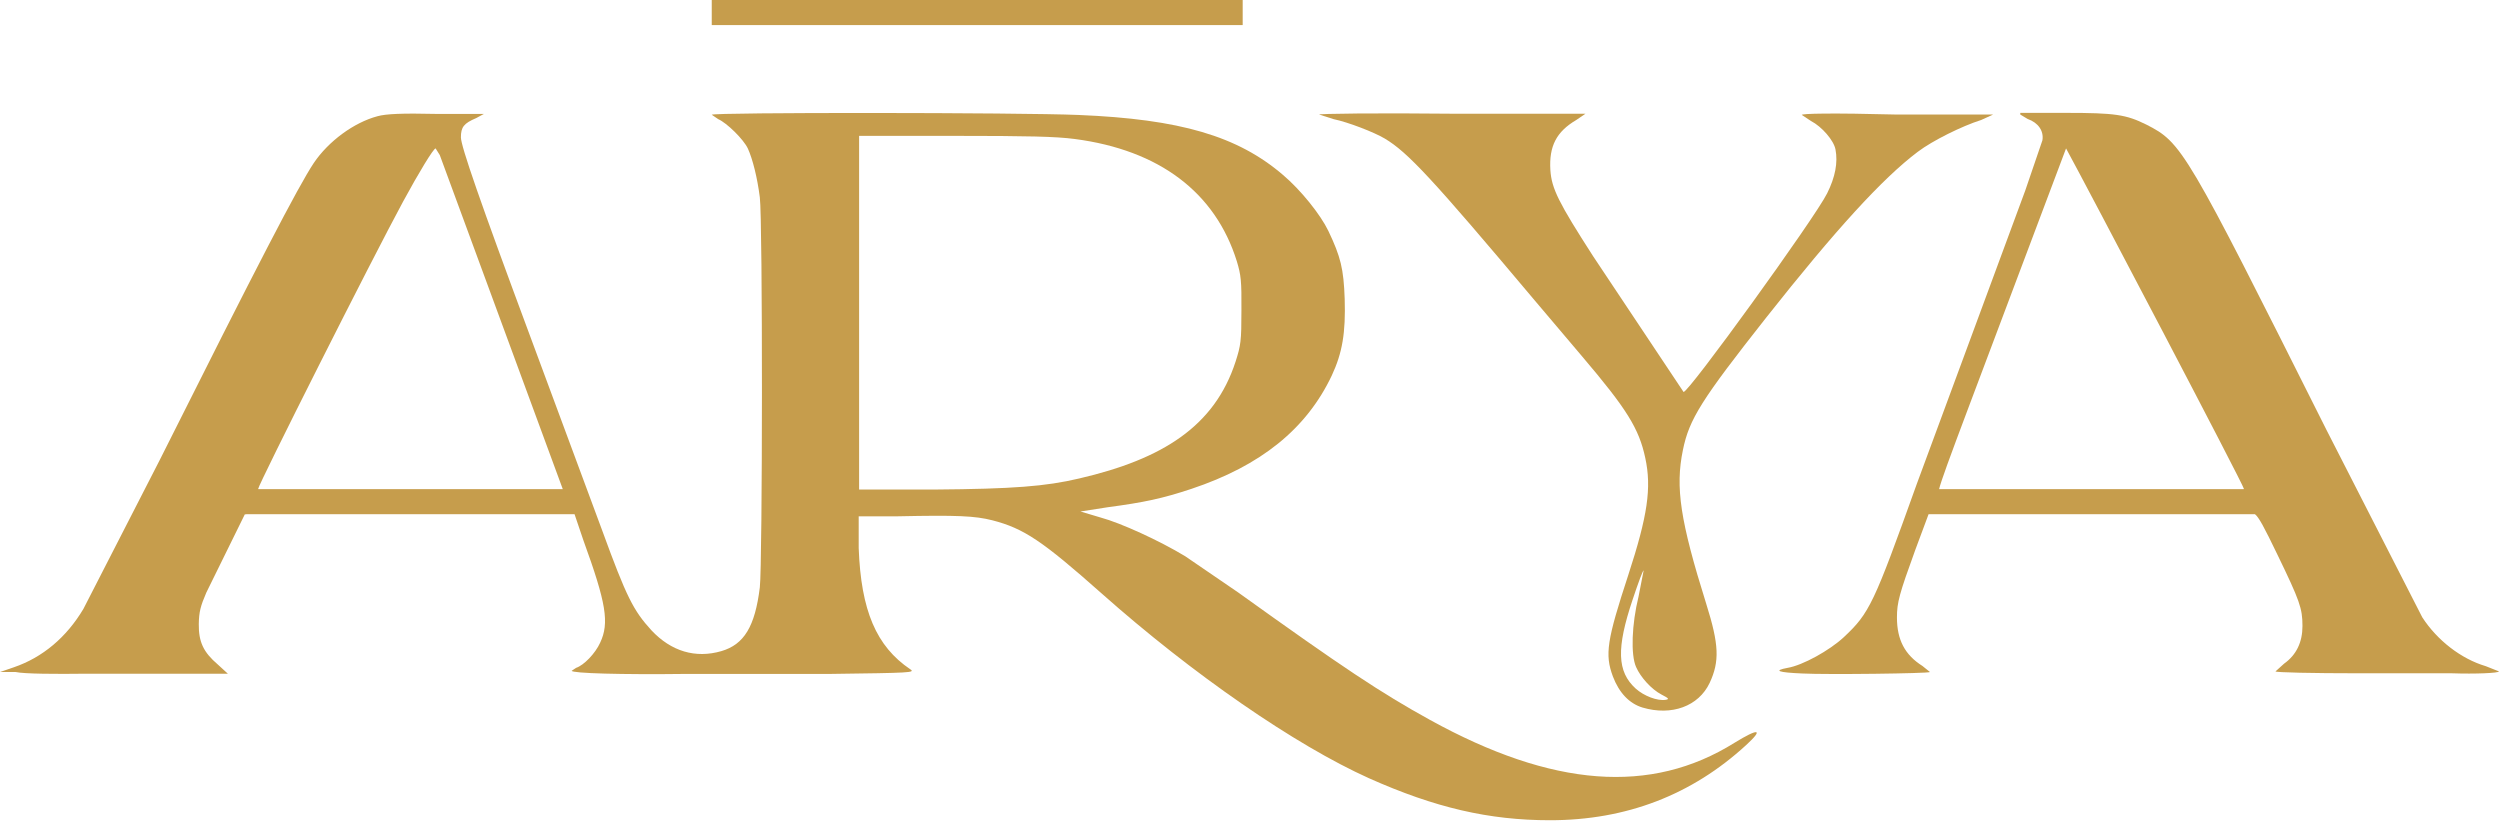
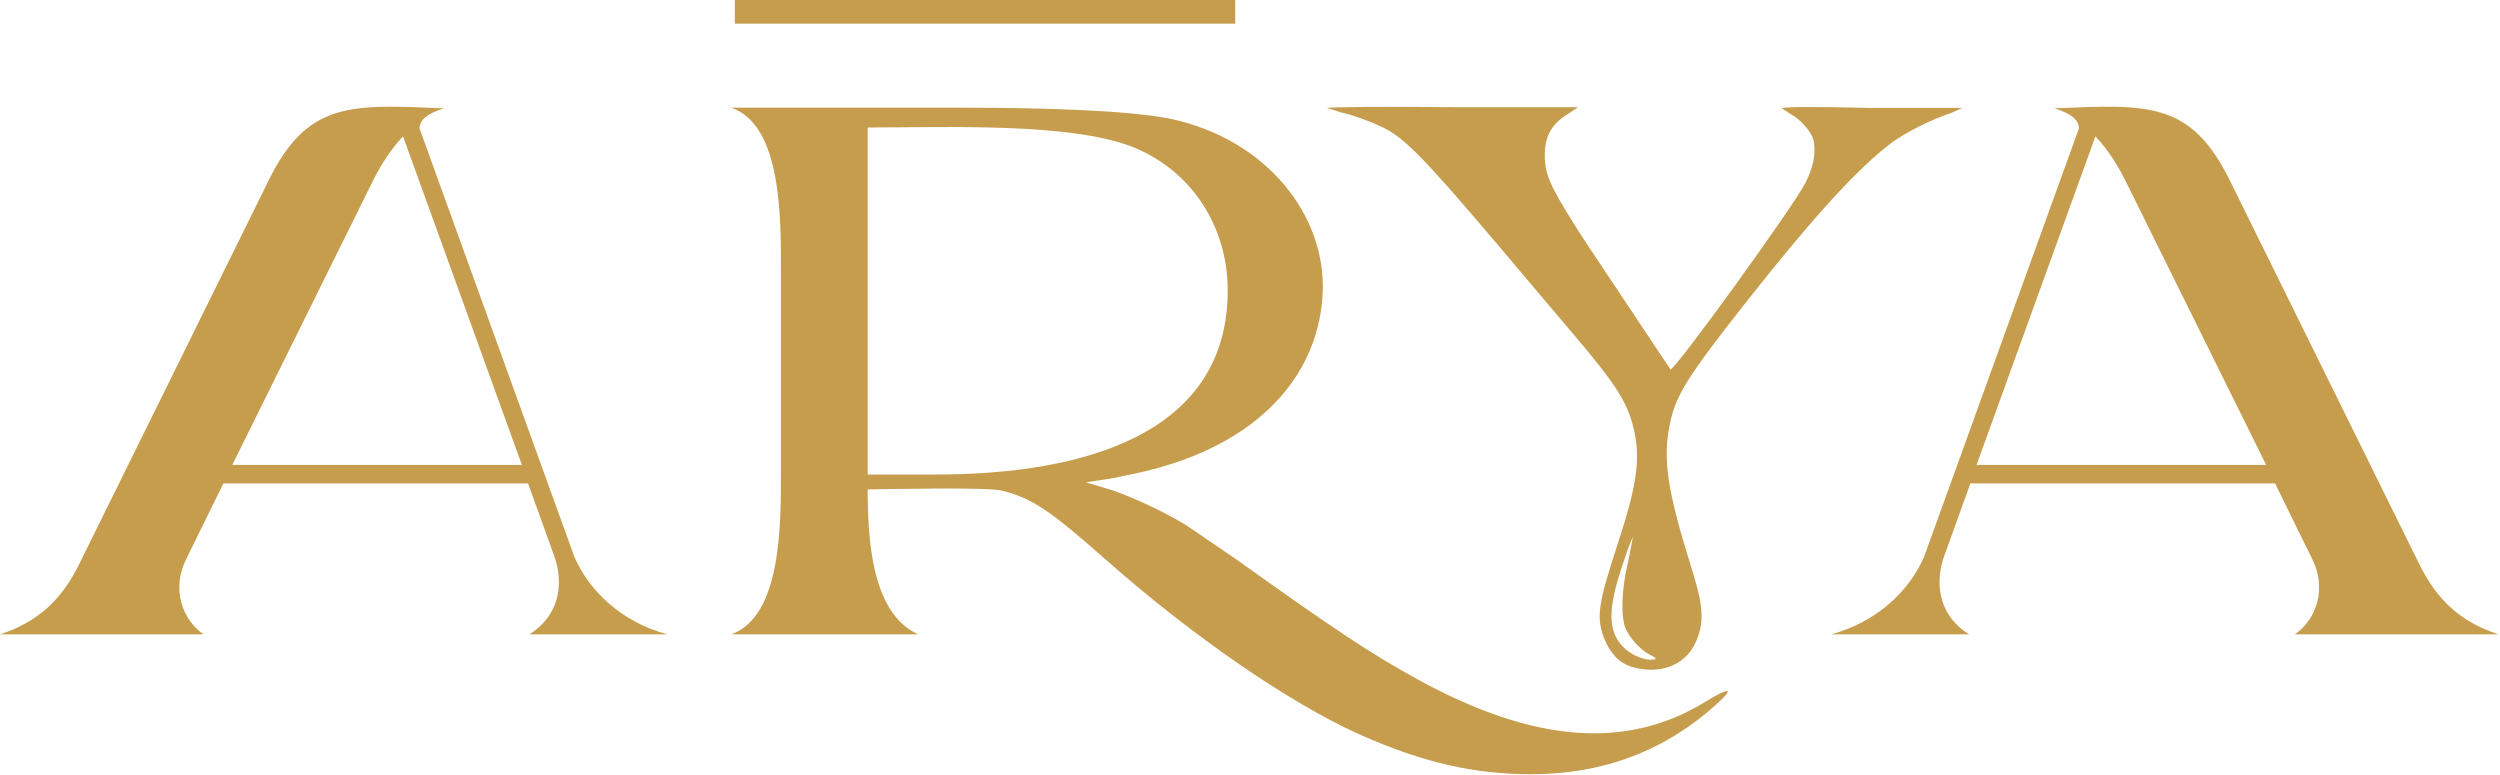
- <svg xmlns="http://www.w3.org/2000/svg" width="1196" height="393" viewBox="0 0 1196 393" fill="none">
-   <path fill-rule="evenodd" clip-rule="evenodd" d="M631.1 54.8L638 57C644.8 58.4 657.3 63.2 662.5 66.3C673.5 72.9 684.9 85.1 734.1 143.6L756.8 170.4C778.3 195.7 784.1 205 787.1 219.1C790.2 233.4 788.2 246.8 779 275C768.7 306.4 767.7 313.1 771.6 323.6C774.6 331.5 779.5 336.6 785.8 338.5C799.7 342.6 812.6 337.9 817.9 326.7C822.7 316.4 822.4 308.4 816.3 289C803.8 249.1 801.4 233.2 805.1 215.3C808.1 200.5 814 191.2 844.9 152C878 110.1 900.6 85.3 917.5 72.6C924.5 67.3 938.6 60.3 947.8 57.4L953.5 54.8H907.4C876.6 54 861.6 54.3 862 55L866.4 57.9C871.6 60.6 877.3 67.2 878.1 71.5C879.3 77.8 878 84.7 874.1 92.5C868.4 104.1 807.3 188.6 805.4 187.5L762.1 122.5C745.7 97 742.3 90.3 741.7 81.4C741 69.9 744.6 63 754.1 57.4L758.5 54.4H694.3C659 54 630.5 54.4 631.1 54.8ZM783.9 285.3C780.6 298.7 780.1 313.3 782.7 319.1C784.9 324.1 790.1 329.8 794.9 332.3C798.4 334.1 798.7 334.5 796.8 334.8C792.9 335.4 786.5 333 782.5 329.4C773.6 321.3 773.2 310.2 781.1 286.7C783.8 278.6 786.1 272.4 786.3 273L783.9 285.3Z" fill="#C69D4C" />
-   <path d="M340.5 0H594.5V12H340.5V0Z" fill="#C69D4C" />
-   <path fill-rule="evenodd" clip-rule="evenodd" d="M340.5 54.9C340.5 53.7 487.5 53.8 516 55C564.6 57 592.1 65.1 613.8 83.7C622.3 90.9 631.7 102.6 635.5 110.5C641.4 122.899 642.8 128.6 643.3 143C643.8 159.2 642.2 168.8 637.1 179.7C625 205.2 603.2 222.8 569.9 233.9C556 238.5 547.6 240.3 529.7 242.7L516.9 244.7L526.6 247.6C536.2 250.2 554.6 258.6 567 266.1L592.3 283.4C642.2 319.2 660.5 331.4 684.1 344.4C742.7 376.7 789.8 380.3 829.7 355.4C841.4 348.2 843.9 348.6 835.4 356.4C809.4 380.3 778 392.4 741.5 392.4C712.3 392.4 686.5 386.4 654.9 372.3C619.601 356.4 570.6 322.6 526.9 283.8C498.601 258.7 489.8 252.8 474.7 248.9C466.4 246.8 458 246.4 429.6 247H410.8V262.2C411.9 292.1 419.2 309.2 435.5 320.2C437.9 321.8 435.9 321.9 397.5 322.4H328.5C297.2 322.8 273.5 322.1 273.5 320.9L275.6 319.5C279.3 318.3 284.8 312.6 287.1 307.5C291.6 298 290 288.499 279.1 258.5L274.867 246H117.954C117.423 246.032 117.13 246.065 117.1 246.1L98.7 283.5C95.9 289.999 95.2 292.8 95.1 298.5C95 307.1 97.3 312 104.2 317.9L109 322.3H41.5C26.9 322.5 11.6 322.4 7.5 321.5H0L6.7 319.2C20.4 314.5 31.8 304.9 39.9 291.3L76.2 220.5C123.2 126.7 142.7 89.1 150.1 78C157.1 67.6 169.3 58.6 180.6 55.6C184.5 54.5 192.2 54.1 208.8 54.5H231.5L227.8 56.5C221.9 58.999 220.5 60.8 220.5 65.7C220.5 69.9 229.6 96.2 253.5 160.5L288.1 253.8C299.7 285.6 303 292.1 311.7 301.6C321.1 311.6 332.7 315.099 345.1 311.5C356 308.3 361.2 299.7 363.5 281C364.8 269.797 364.9 105.3 363.5 94.4C362.3 85 360.1 76.2 357.8 71.1C355.7 66.6 347.7 58.8 343.6 57L340.5 54.9ZM411 234.2H447C484.6 233.9 500.2 232.7 516.3 228.9C556.4 219.6 581.1 203.8 591.1 173C593.6 165.2 593.9 163.199 593.9 148.5C594 134.4 593.7 131.6 591.7 125C581.4 92 554.6 71.8 514.2 66.5C505.1 65.3 491.9 65 456.4 65H411V234.2ZM208.4 71C207.4 71 200.5 82.3 192.8 96.5C178.1 123.6 123.5 232 123.5 233.9C123.5 233.934 123.54 233.967 123.62 234H269.231L210.4 74.2L208.4 71Z" fill="#C69D4C" />
-   <path fill-rule="evenodd" clip-rule="evenodd" d="M988.3 54C1011.9 54 1017.1 54.8 1026.8 59.6C1043.9 68.3 1045.5 71.1 1112.9 205.5L1158.8 295.3C1166 306.4 1177.4 315.2 1189.2 318.7L1195.5 321.2C1195.5 322 1184.1 322.5 1173 322.1H1128.3C1106.4 322.1 1088.5 321.7 1088.6 321.2L1092.7 317.5C1098.6 313.3 1101.5 307.2 1101.5 299.5C1101.5 291 1100.2 287.4 1089.5 265.3C1083.1 252 1080.6 247.416 1078.78 246H922.628L916.3 263C908.6 284.2 907.5 288.2 907.5 295.4C907.5 306.1 911.3 313.3 919.699 318.6L923.3 321.5C922.6 322.2 874.201 322.8 862.3 322.2C850.5 321.7 848.2 320.8 855.199 319.5C862.399 318.3 875.2 311.2 882 304.9C894.4 293.3 896.4 289 917 231.5L968.9 91.1L977.1 67.1C977.8 62.6 975.1 58.7 970 56.9L966.5 54.8V54H988.3ZM941.9 194.5C932.616 219.168 928.493 230.469 927.662 234H1073.39C1073.46 233.967 1073.5 233.935 1073.5 233.9C1073.5 232.3 998.2 88.9 988.4 71L941.9 194.5Z" fill="#C69D4C" />
+ <svg xmlns="http://www.w3.org/2000/svg" width="1269" height="393" viewBox="0 0 1269 393" fill="none">
+   <path fill-rule="evenodd" clip-rule="evenodd" d="M673.6 54.8L680.5 57C687.3 58.4 699.8 63.2 705 66.3C716 72.9 727.4 85.1 776.6 143.6L799.3 170.4C820.8 195.7 826.6 205 829.6 219.1C832.7 233.4 830.7 246.8 821.5 275C811.2 306.4 810.2 313.1 814.1 323.6C817.1 331.5 822 336.6 828.3 338.5C842.2 342.6 855.1 337.9 860.4 326.7C865.2 316.4 864.9 308.4 858.8 289C846.3 249.1 843.9 233.2 847.6 215.3C850.6 200.5 856.5 191.2 887.4 152C920.5 110.1 943.1 85.3 960 72.6C967 67.3 981.1 60.3 990.3 57.4L996 54.8H949.9C919.1 54 904.1 54.3 904.5 55L908.9 57.9C914.1 60.6 919.8 67.2 920.6 71.5C921.8 77.8 920.5 84.7 916.6 92.5C910.9 104.1 849.8 188.6 847.9 187.5L804.6 122.5C788.2 97 784.8 90.3 784.2 81.4C783.5 69.9 787.1 63 796.6 57.4L801 54.4H736.8C701.5 54 673 54.4 673.6 54.8ZM826.4 285.3C823.1 298.7 822.6 313.3 825.2 319.1C827.4 324.1 832.6 329.8 837.4 332.3C840.9 334.1 841.2 334.5 839.3 334.8C835.4 335.4 829 333 825 329.4C816.1 321.3 815.7 310.2 823.6 286.7C826.3 278.6 828.6 272.4 828.8 273L826.4 285.3Z" fill="#C69D4C" />
+   <path d="M373.001 0H627.001V12H373.001V0Z" fill="#C69D4C" />
+   <path d="M1227.99 286.285C1237 304.663 1249.14 315.759 1268.21 322C1249.83 322 1237.35 322 1219.32 322C1200.94 322 1182.91 322 1164.88 322C1176.32 314.025 1180.83 298.421 1173.89 284.205L1154.82 245.369H1000.17L986.303 283.858C981.795 298.768 985.61 313.331 999.479 322C968.966 322 959.95 322 929.437 322C952.669 315.759 968.966 300.155 976.594 282.818L1055.31 65.06C1054.96 60.899 1051.84 57.779 1042.82 55.005C1090.67 52.924 1112.17 51.537 1131.94 91.76L1227.99 286.285ZM1003.29 236.007H1150.31L1079.92 93.84C1075.42 84.478 1070.22 76.156 1063.63 69.221L1003.29 236.007Z" fill="#C69D4C" />
+   <path d="M40.223 286.285C31.207 304.663 19.071 315.759 0 322C18.378 322 30.861 322 48.892 322C67.269 322 85.3 322 103.331 322C91.888 314.025 87.381 298.421 94.316 284.205L113.387 245.369H268.036L281.906 283.858C286.414 298.768 282.599 313.331 268.729 322C299.243 322 308.259 322 338.772 322C315.54 315.759 299.243 300.155 291.615 282.818L212.903 65.06C213.25 60.899 216.371 57.779 225.386 55.005C177.535 52.924 156.037 51.537 136.272 91.76L40.223 286.285ZM264.915 236.007H117.894L188.284 93.84C192.792 84.478 197.993 76.156 204.581 69.221L264.915 236.007Z" fill="#C69D4C" />
+   <path d="M472.339 247.796H440.438C440.438 273.109 442.172 311.251 466.098 322H371.089C396.748 312.985 396.401 266.174 396.401 239.127C396.401 205.146 396.401 171.165 396.401 137.53C396.401 110.137 396.748 63.326 371.089 54.658C409.925 54.658 448.76 54.658 487.943 54.658C530.939 54.658 572.202 56.045 593.701 60.206C643.286 70.608 673.453 109.791 671.372 149.32C668.945 195.09 631.149 238.087 543.769 245.022L472.339 247.796ZM475.113 240.861C536.487 240.861 621.787 226.991 623.174 149.32C623.868 119.499 608.611 89.332 577.057 75.463C545.85 61.939 480.661 64.713 440.438 64.713C440.438 123.66 440.438 181.914 440.438 240.861H475.113Z" fill="#C69D4C" />
+   <path d="M616.299 212.637C616.878 212.396 617.446 212.183 618.001 212L616.299 212.637C602.276 218.47 581.424 240.53 564.116 242.842L551.227 244.848L560.994 247.757C570.66 250.365 589.188 258.791 601.673 266.314L627.148 283.667C677.393 319.576 695.82 331.813 719.583 344.853C778.589 377.252 826.015 380.863 866.191 355.887C877.972 348.665 880.489 349.066 871.931 356.89C845.751 380.863 814.133 393 777.381 393C747.979 393 722 386.982 690.182 372.839C654.638 356.89 605.299 322.987 561.296 284.068C532.801 258.891 523.939 252.973 508.735 249.061C500.378 246.955 438.501 248.5 438.501 248.5L430.501 247.757L427.501 242.842H436.001H448.001L484.501 244.848C522.361 244.547 535.016 240.812 551.227 237L616.299 212.637Z" fill="#C69D4C" />
</svg>
